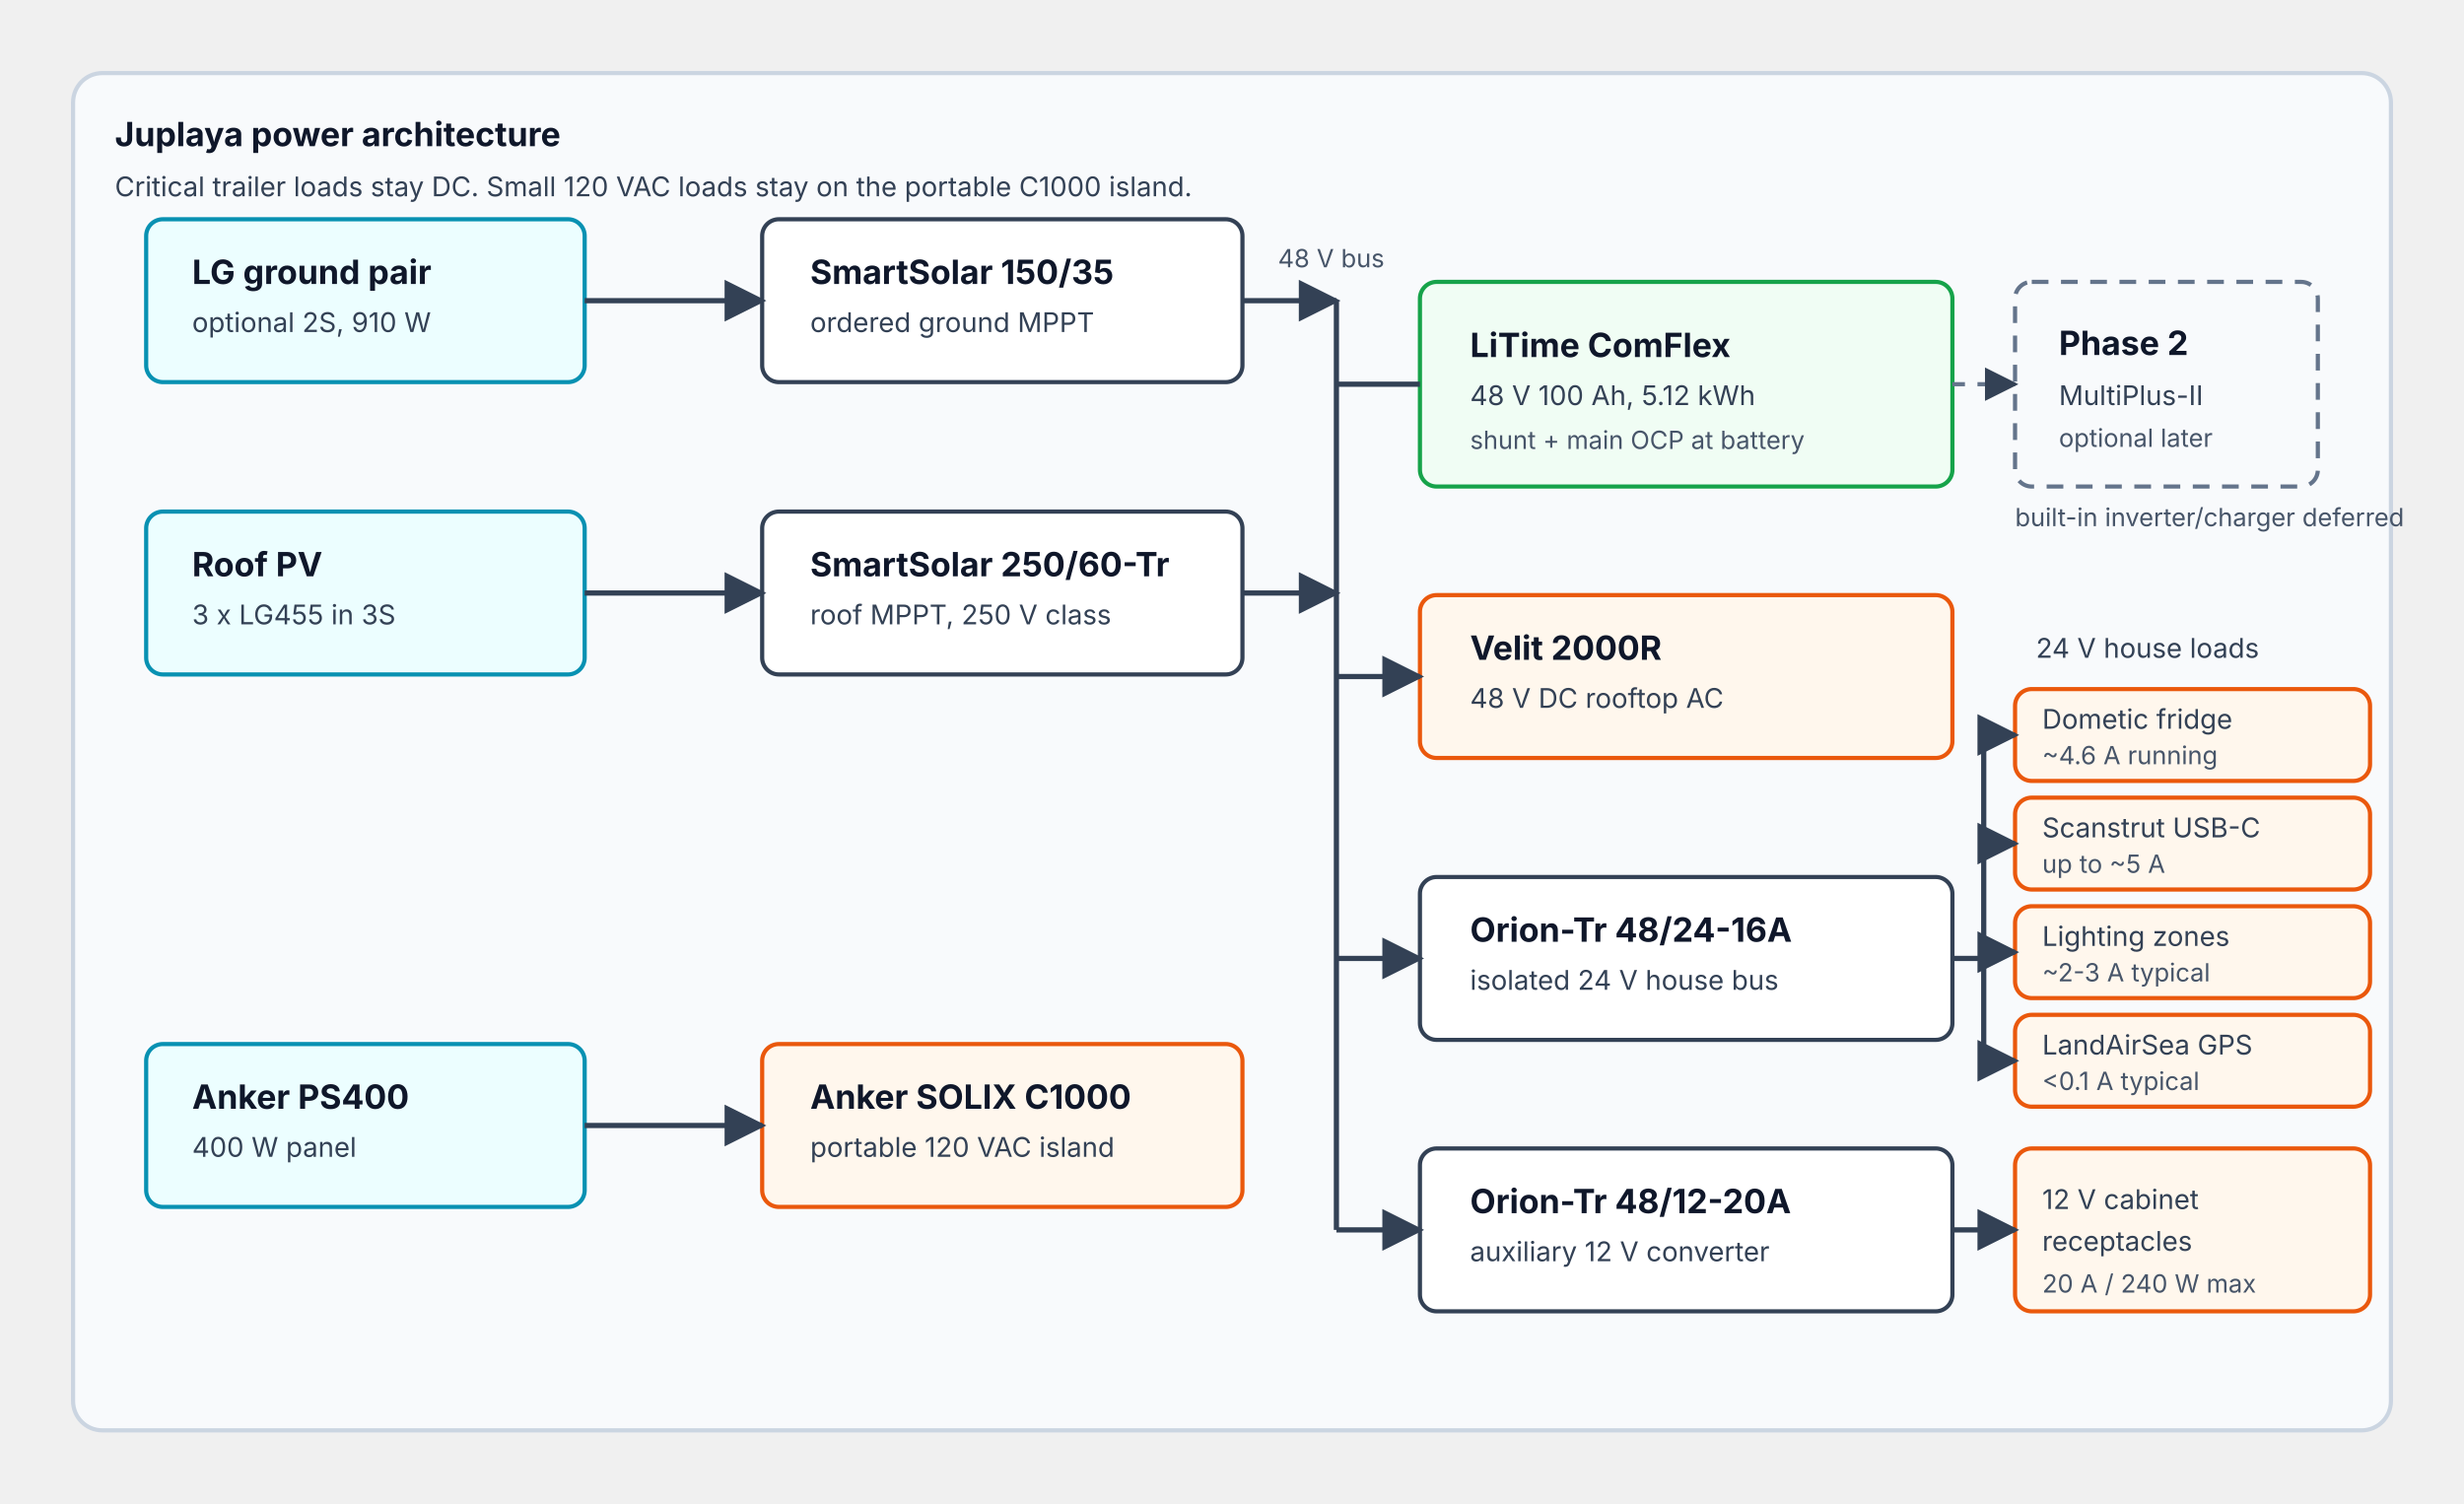
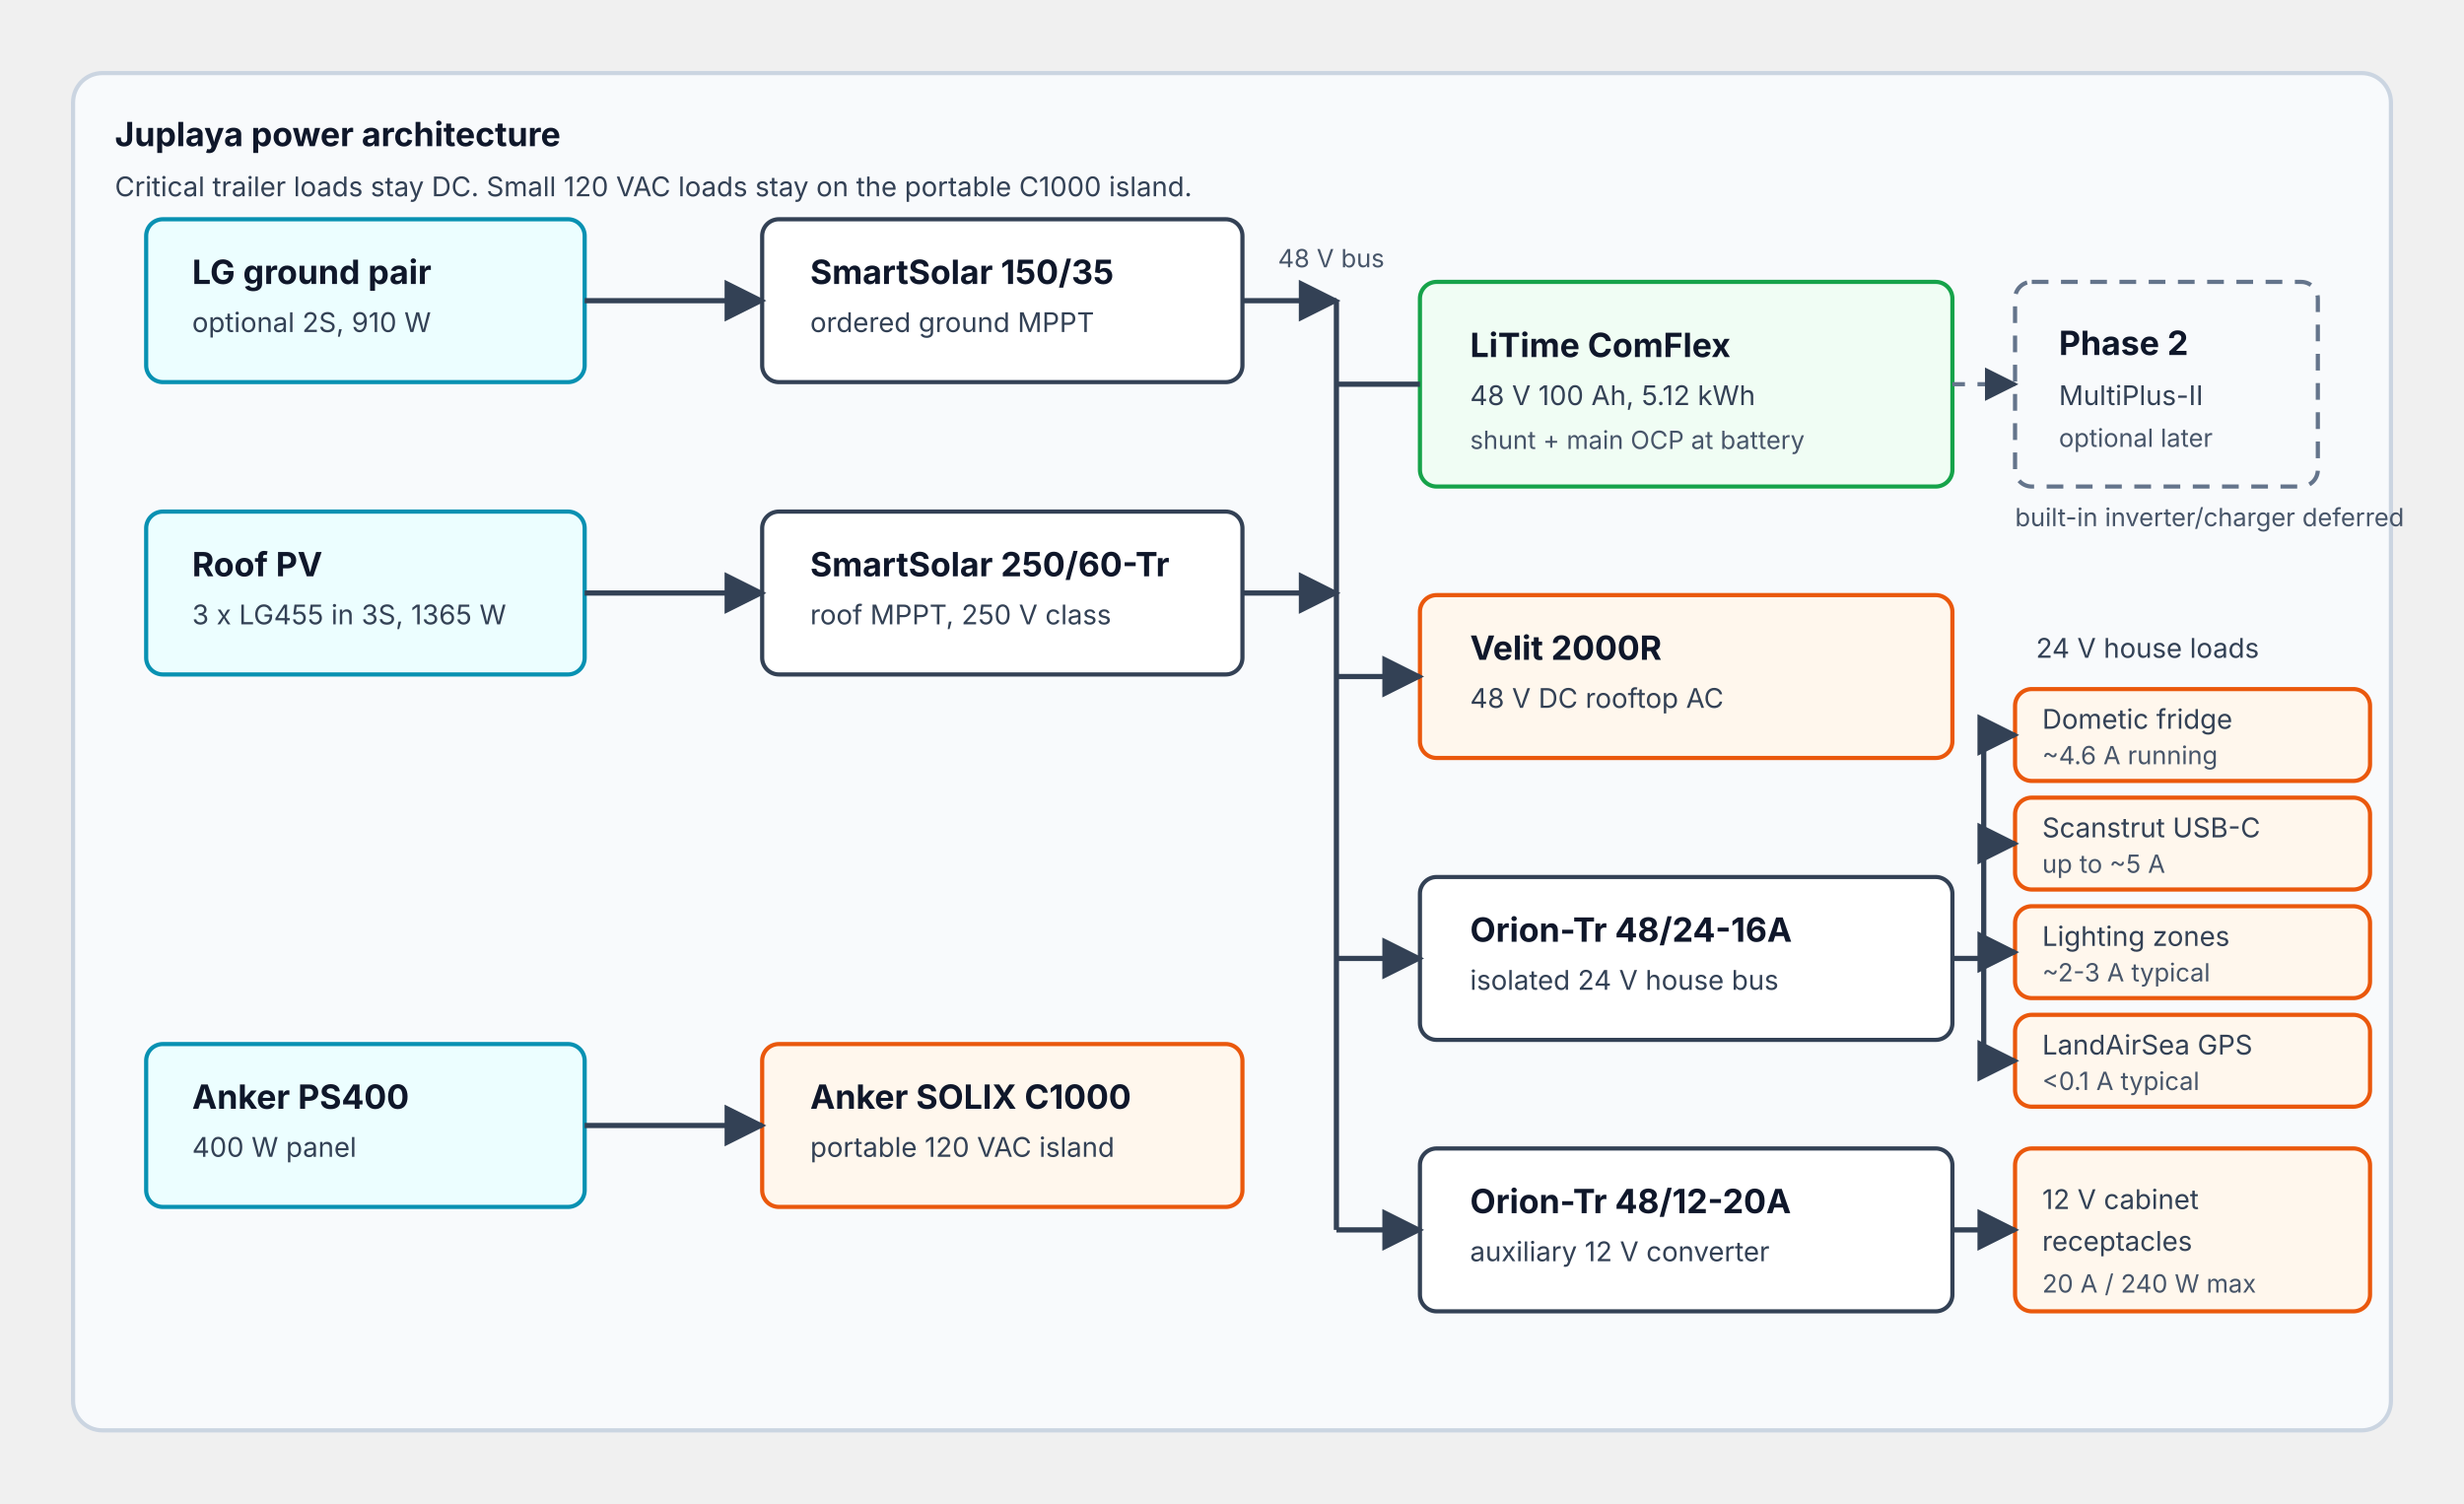
<svg xmlns="http://www.w3.org/2000/svg" width="1180" height="720" viewBox="0 0 1180 720" role="img" aria-labelledby="title desc">
  <defs>
    <marker id="arrow" viewBox="0 0 10 10" refX="9" refY="5" markerWidth="8" markerHeight="8" orient="auto-start-reverse">
      <path d="M 0 0 L 10 5 L 0 10 z" fill="#334155" />
    </marker>
    <style>
      .box { fill: #ffffff; stroke: #334155; stroke-width: 2; rx: 8; }
      .source { fill: #ecfeff; stroke: #0891b2; }
      .battery { fill: #f0fdf4; stroke: #16a34a; }
      .load { fill: #fff7ed; stroke: #ea580c; }
      .phase { fill: #f8fafc; stroke: #64748b; stroke-dasharray: 8 6; }
      .bus { fill: none; stroke: #334155; stroke-width: 2.5; }
      .line { fill: none; stroke: #334155; stroke-width: 2.5; marker-end: url(#arrow); }
      .soft { fill: none; stroke: #64748b; stroke-width: 2; stroke-dasharray: 6 6; marker-end: url(#arrow); }
      .label { font: 16px system-ui, -apple-system, Segoe UI, sans-serif; fill: #0f172a; font-weight: 650; }
      .small { font: 13px system-ui, -apple-system, Segoe UI, sans-serif; fill: #334155; }
      .tiny { font: 12px system-ui, -apple-system, Segoe UI, sans-serif; fill: #475569; }
    </style>
  </defs>
  <rect x="35" y="35" width="1110" height="650" fill="#f8fafc" stroke="#cbd5e1" stroke-width="2" rx="14" />
  <text x="55" y="70" class="label">Juplaya power architecture</text>
  <text x="55" y="94" class="small">Critical trailer loads stay DC. Small 120 VAC loads stay on the portable C1000 island.</text>
  <rect x="70" y="105" width="210" height="78" class="box source" />
  <text x="92" y="136" class="label">LG ground pair</text>
  <text x="92" y="159" class="small">optional 2S, 910 W</text>
  <rect x="680" y="135" width="255" height="98" class="box battery" />
  <text x="704" y="171" class="label">LiTime ComFlex</text>
  <text x="704" y="194" class="small">48 V 100 Ah, 5.12 kWh</text>
  <text x="704" y="215" class="tiny">shunt + main OCP at battery</text>
  <rect x="365" y="105" width="230" height="78" class="box" />
  <text x="388" y="136" class="label">SmartSolar 150/35</text>
  <text x="388" y="159" class="small">ordered ground MPPT</text>
  <rect x="70" y="245" width="210" height="78" class="box source" />
  <text x="92" y="276" class="label">Roof PV</text>
-   <text x="92" y="299" class="small">3 x LG455 in 3S</text>
+   <text x="92" y="299" class="small">3 x LG455 in 3S, 1365 W</text>
  <rect x="365" y="245" width="230" height="78" class="box" />
  <text x="388" y="276" class="label">SmartSolar 250/60-Tr</text>
  <text x="388" y="299" class="small">roof MPPT, 250 V class</text>
  <rect x="680" y="285" width="255" height="78" class="box load" />
  <text x="704" y="316" class="label">Velit 2000R</text>
  <text x="704" y="339" class="small">48 V DC rooftop AC</text>
  <rect x="680" y="420" width="255" height="78" class="box" />
  <text x="704" y="451" class="label">Orion-Tr 48/24-16A</text>
  <text x="704" y="474" class="small">isolated 24 V house bus</text>
  <rect x="680" y="550" width="255" height="78" class="box" />
  <text x="704" y="581" class="label">Orion-Tr 48/12-20A</text>
  <text x="704" y="604" class="small">auxiliary 12 V converter</text>
  <text x="975" y="315" class="small">24 V house loads</text>
  <rect x="965" y="330" width="170" height="44" class="box load" />
  <text x="978" y="349" class="small">Dometic fridge</text>
  <text x="978" y="366" class="tiny">~4.6 A running</text>
  <rect x="965" y="382" width="170" height="44" class="box load" />
  <text x="978" y="401" class="small">Scanstrut USB-C</text>
  <text x="978" y="418" class="tiny">up to ~5 A</text>
  <rect x="965" y="434" width="170" height="44" class="box load" />
  <text x="978" y="453" class="small">Lighting zones</text>
  <text x="978" y="470" class="tiny">~2-3 A typical</text>
  <rect x="965" y="486" width="170" height="44" class="box load" />
  <text x="978" y="505" class="small">LandAirSea GPS</text>
  <text x="978" y="522" class="tiny">&lt;0.1 A typical</text>
  <rect x="965" y="550" width="170" height="78" class="box load" />
  <text x="978" y="579" class="small">12 V cabinet</text>
  <text x="978" y="599" class="small">receptacles</text>
  <text x="978" y="619" class="tiny">20 A / 240 W max</text>
  <rect x="70" y="500" width="210" height="78" class="box source" />
  <text x="92" y="531" class="label">Anker PS400</text>
  <text x="92" y="554" class="small">400 W panel</text>
  <rect x="365" y="500" width="230" height="78" class="box load" />
  <text x="388" y="531" class="label">Anker SOLIX C1000</text>
  <text x="388" y="554" class="small">portable 120 VAC island</text>
  <rect x="965" y="135" width="145" height="98" class="box phase" />
  <text x="986" y="170" class="label">Phase 2</text>
  <text x="986" y="194" class="small">MultiPlus-II</text>
  <text x="986" y="214" class="tiny">optional later</text>
  <text x="612" y="128" class="tiny">48 V bus</text>
  <path class="bus" d="M 640 144 L 640 589" />
  <path class="line" d="M 280 144 L 365 144" />
  <path class="line" d="M 595 144 L 640 144" />
  <path class="bus" d="M 640 184 L 680 184" />
  <path class="line" d="M 280 284 L 365 284" />
  <path class="line" d="M 595 284 L 640 284" />
  <path class="line" d="M 640 324 L 680 324" />
  <path class="line" d="M 640 459 L 680 459" />
  <path class="line" d="M 640 589 L 680 589" />
  <path class="bus" d="M 935 459 L 950 459 L 950 508 M 950 459 L 950 352" />
  <path class="line" d="M 950 352 L 965 352" />
  <path class="line" d="M 950 404 L 965 404" />
  <path class="line" d="M 950 456 L 965 456" />
  <path class="line" d="M 950 508 L 965 508" />
  <path class="line" d="M 935 589 L 965 589" />
  <path class="line" d="M 280 539 L 365 539" />
  <path class="soft" d="M 935 184 L 965 184" />
  <text x="965" y="252" class="tiny">built-in inverter/charger deferred</text>
</svg>
